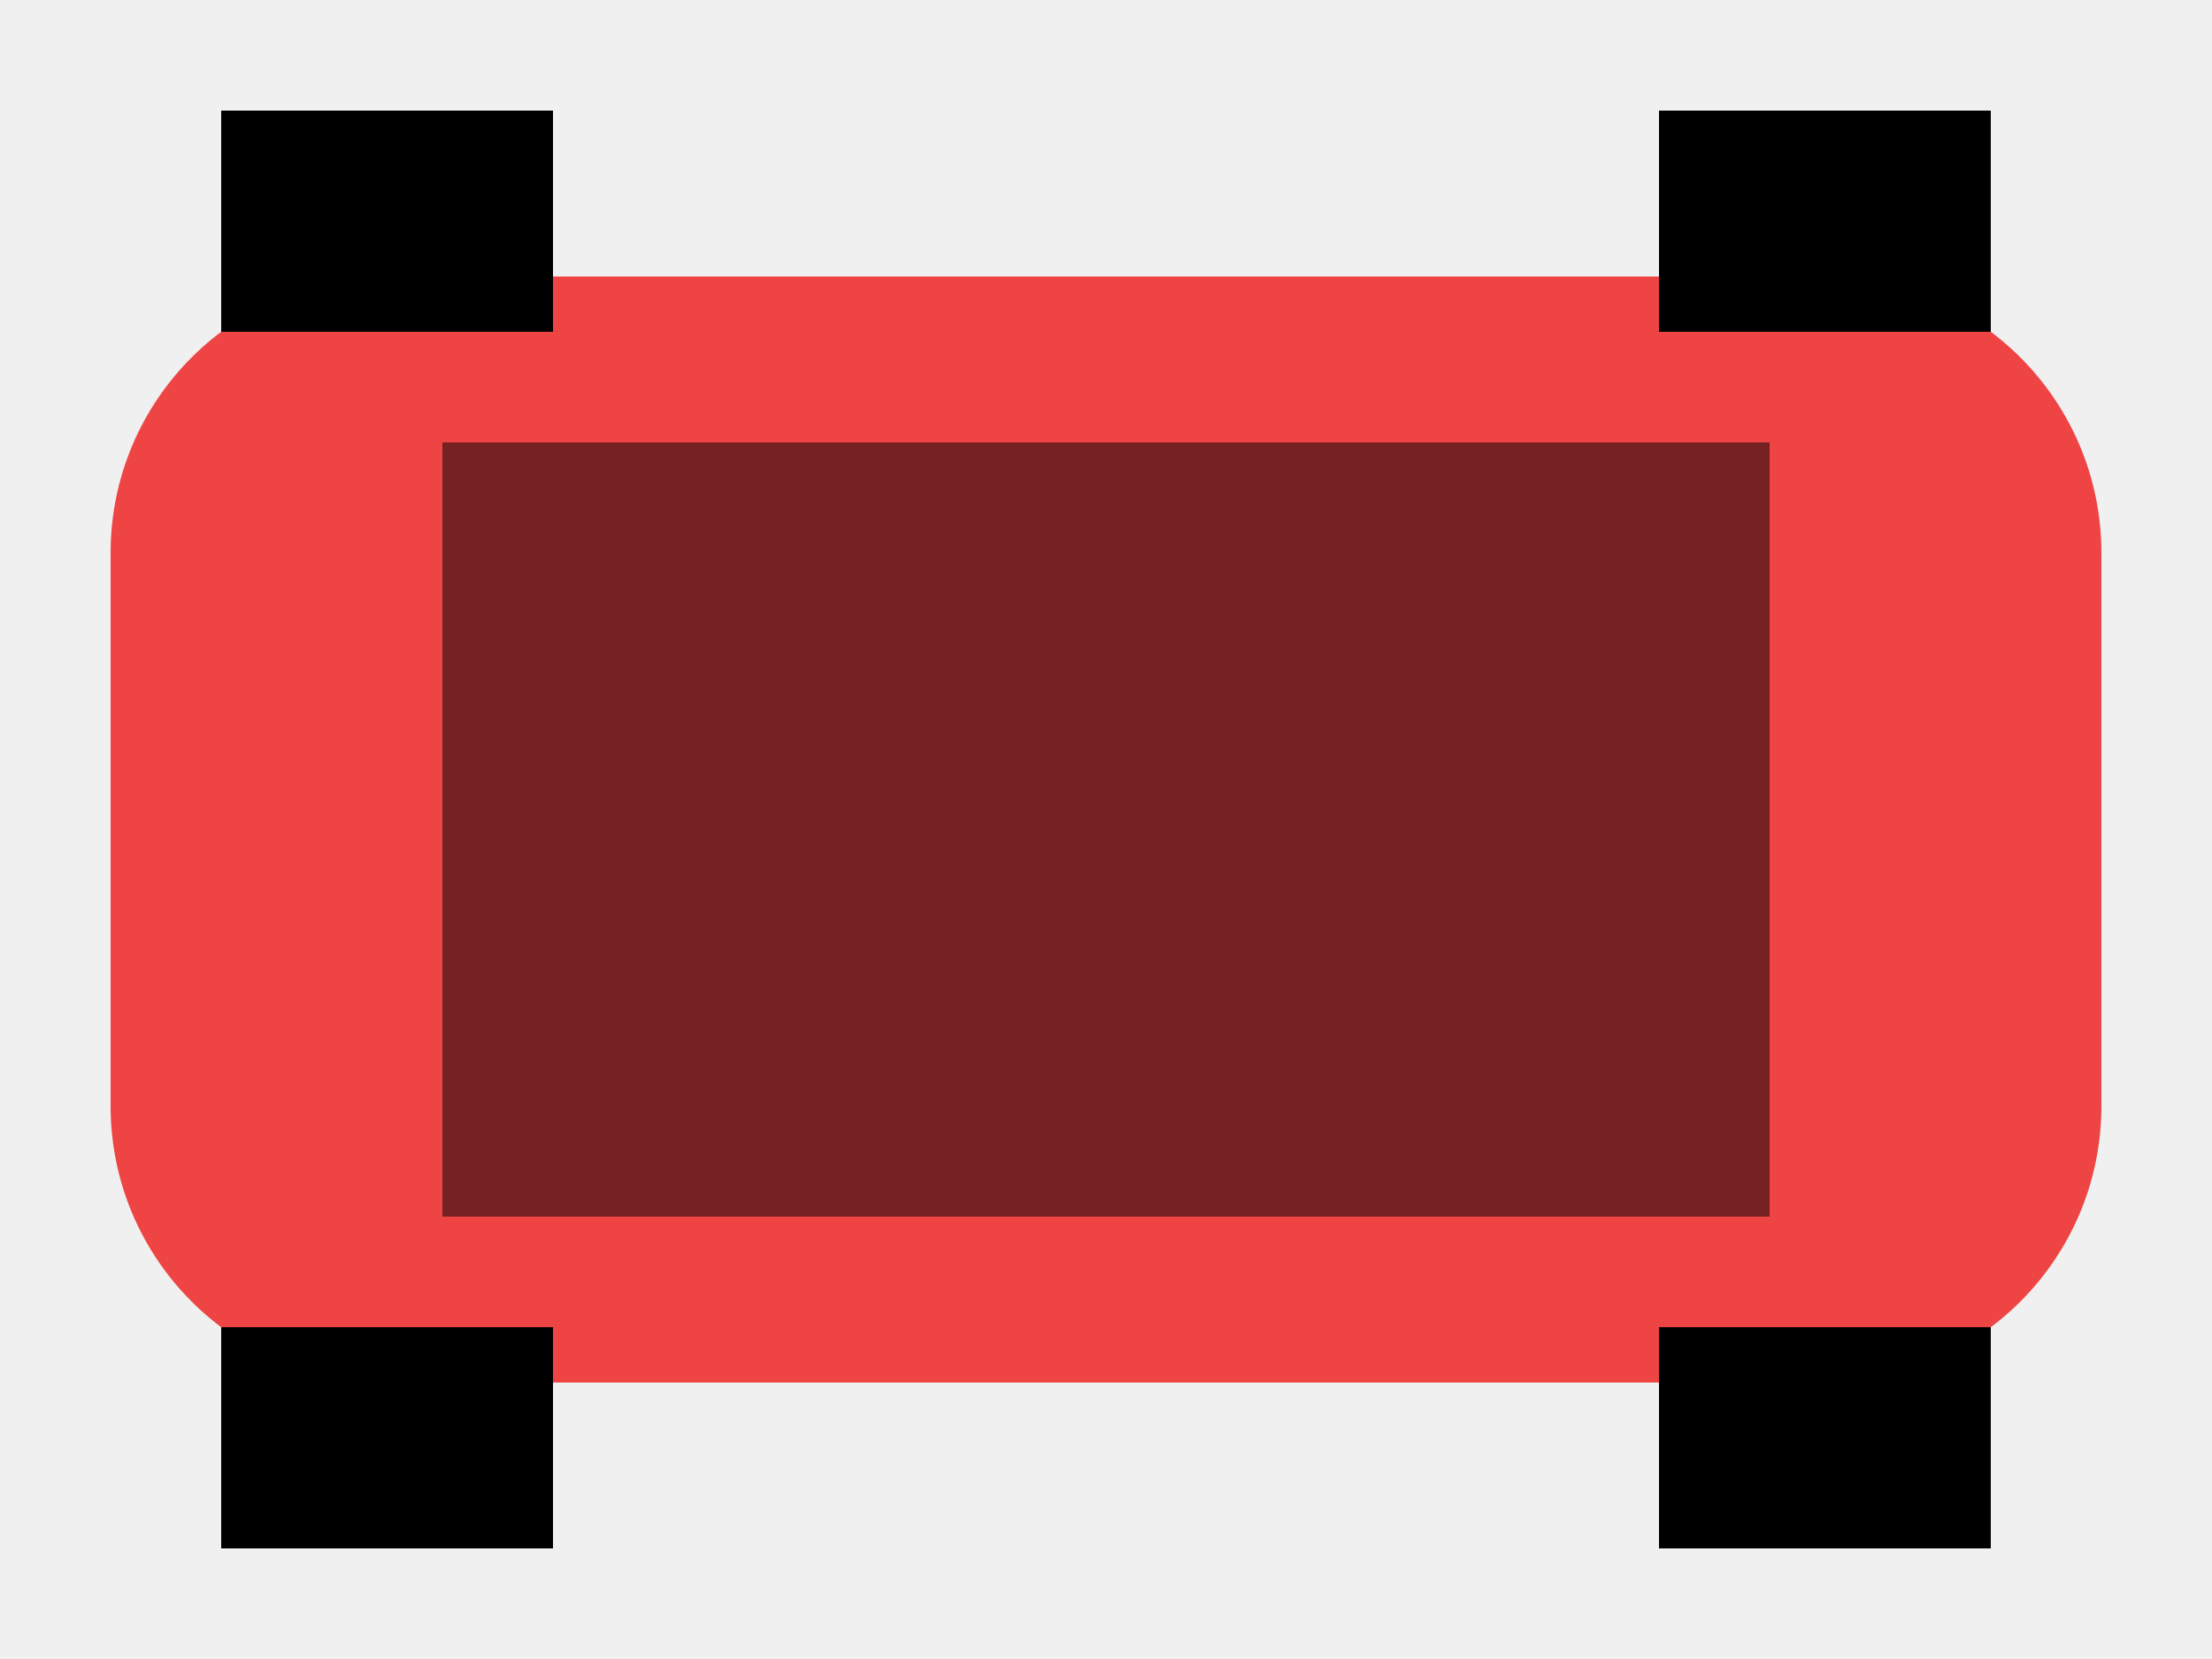
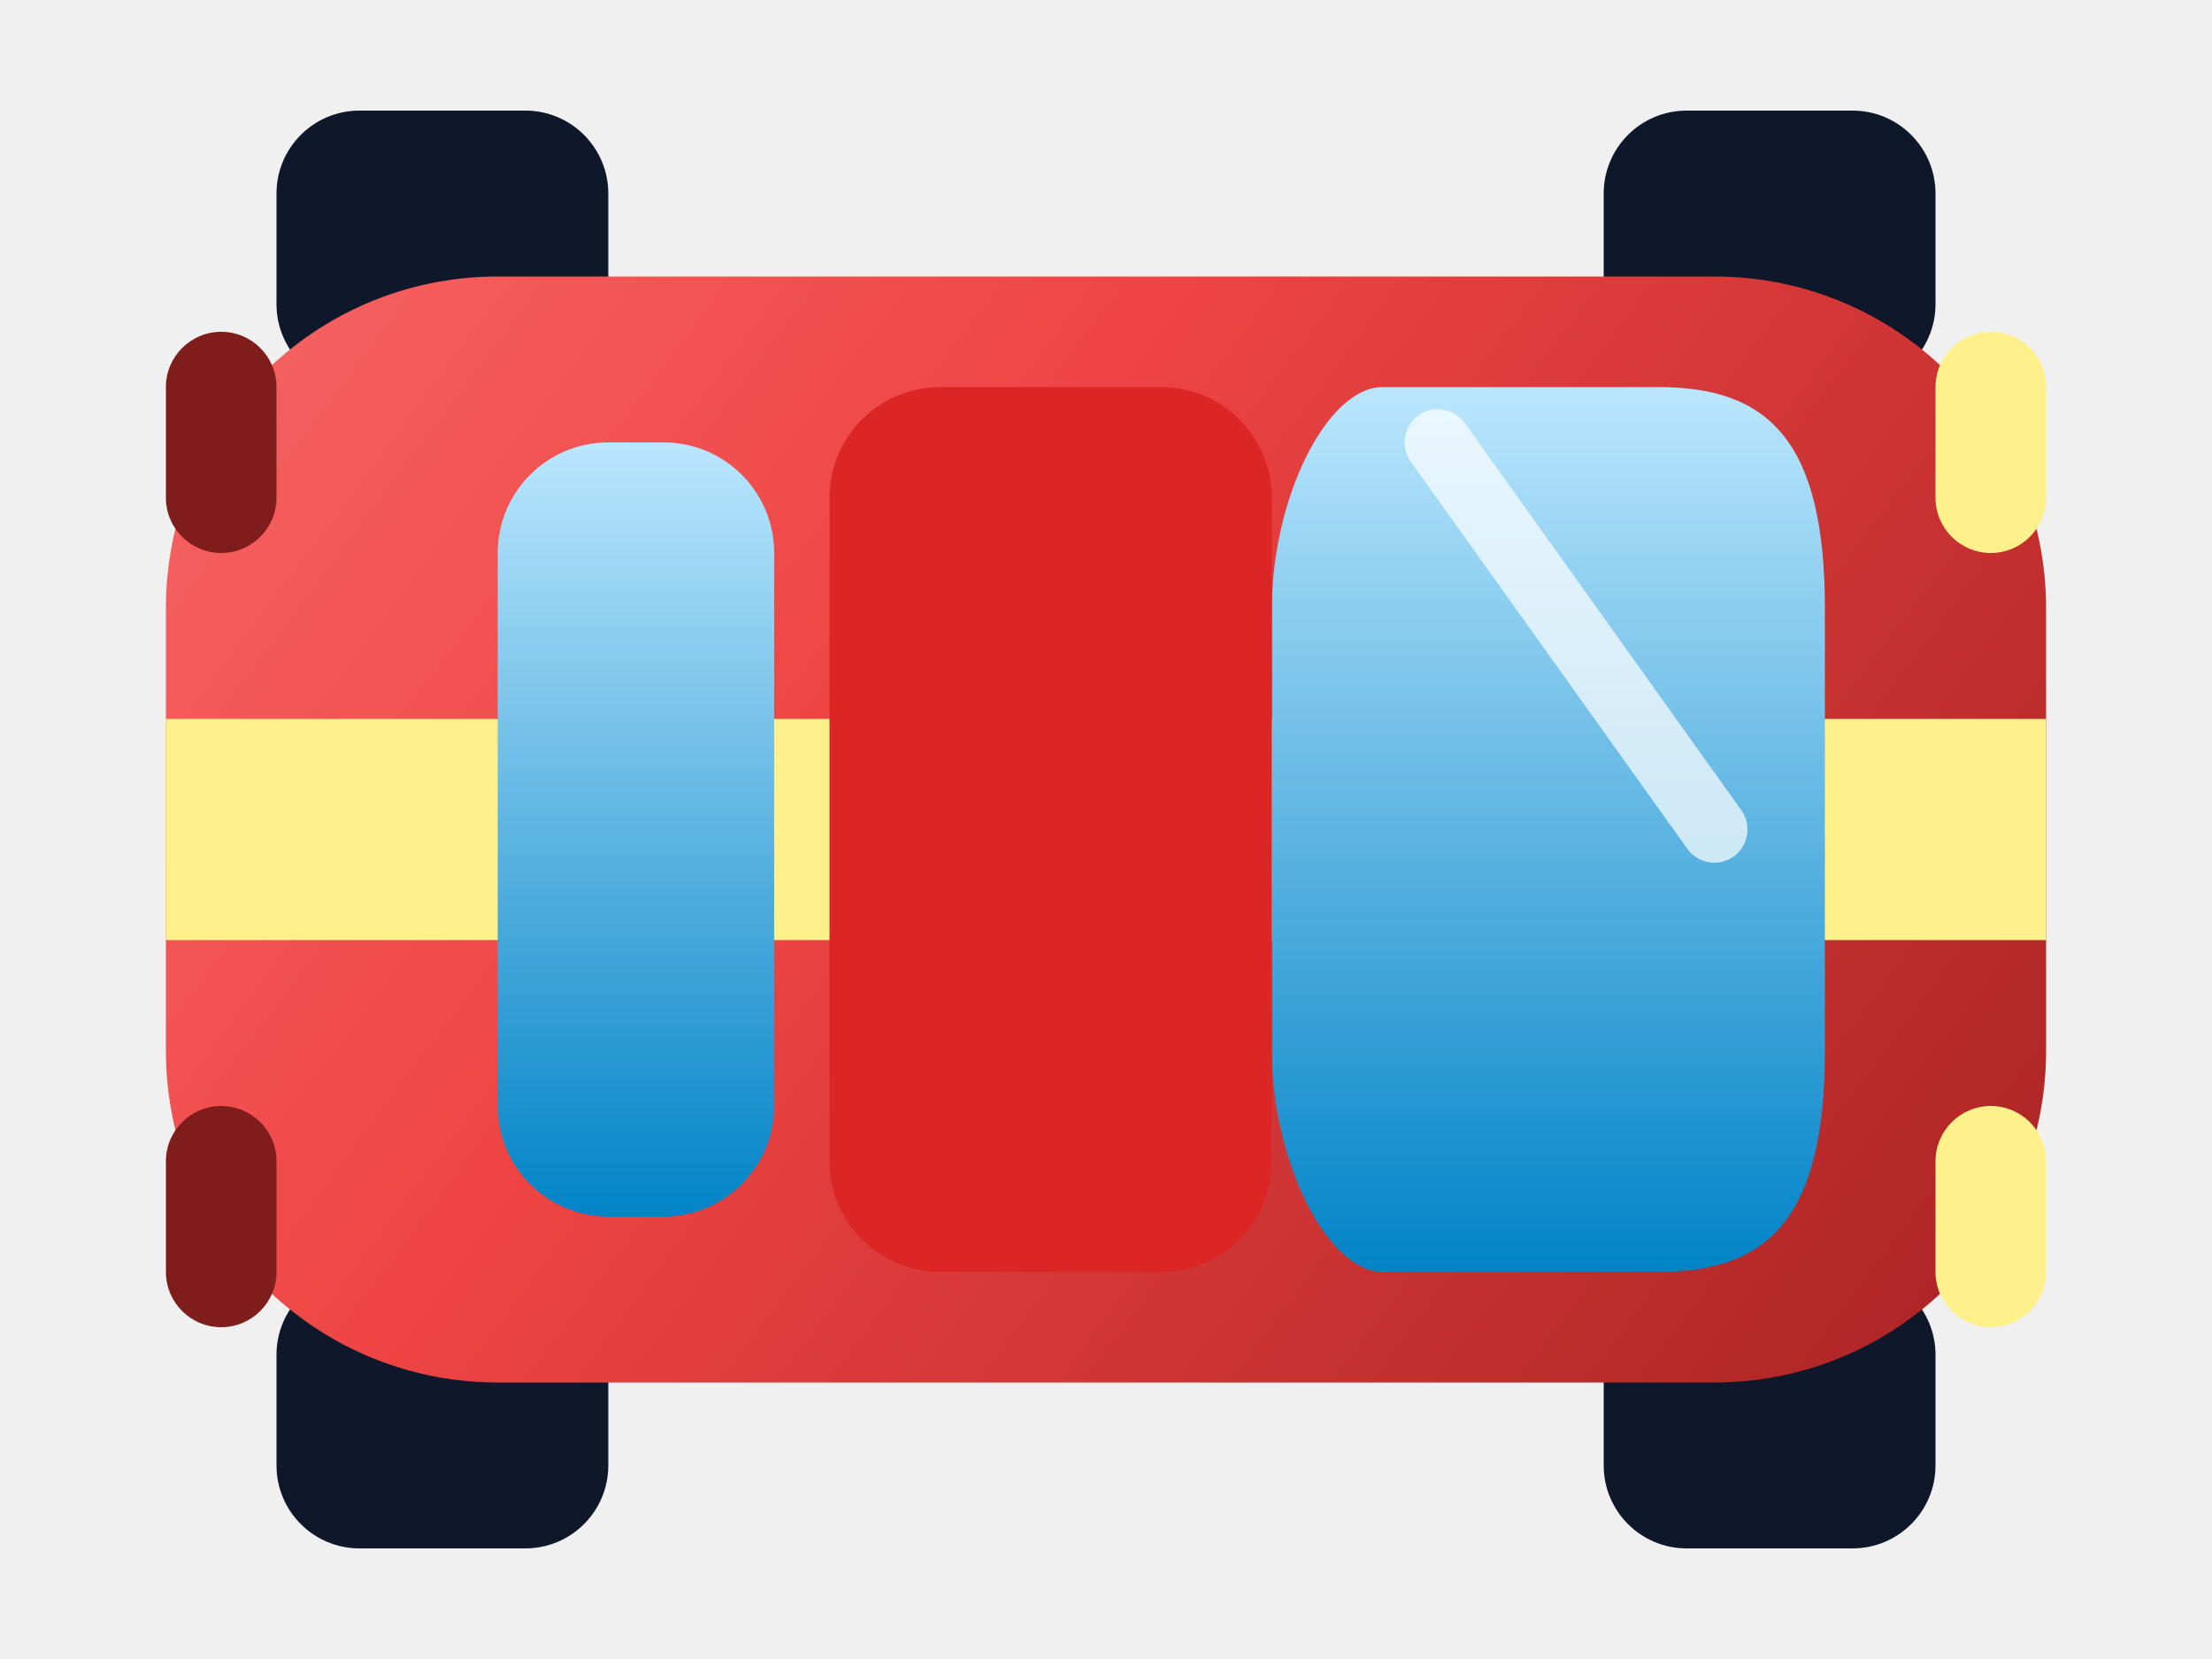
- <svg xmlns="http://www.w3.org/2000/svg" width="40" height="30" viewBox="0 0 40 30">
-   <rect x="2" y="5" width="36" height="20" rx="5" fill="#ef4444" />
-   <rect x="8" y="8" width="24" height="14" fill="#000" opacity="0.5" />
-   <rect x="4" y="2" width="6" height="4" fill="#000" />
-   <rect x="30" y="2" width="6" height="4" fill="#000" />
-   <rect x="4" y="24" width="6" height="4" fill="#000" />
-   <rect x="30" y="24" width="6" height="4" fill="#000" />
+ <svg xmlns="http://www.w3.org/2000/svg" width="40" height="30" viewBox="0 0 40 30" fill="none">
+   <defs>
+     <linearGradient id="carRed" x1="0" y1="0" x2="40" y2="30" gradientUnits="userSpaceOnUse">
+       <stop offset="0%" stop-color="#F87171" />
+       <stop offset="40%" stop-color="#EF4444" />
+       <stop offset="100%" stop-color="#991B1B" />
+     </linearGradient>
+     <linearGradient id="windshield" x1="0" y1="0" x2="0" y2="1">
+       <stop offset="0%" stop-color="#BAE6FD" />
+       <stop offset="100%" stop-color="#0284C7" />
+     </linearGradient>
+   </defs>
+   <rect x="5" y="2" width="6" height="5" rx="1.5" fill="#0F172A" />
+   <rect x="29" y="2" width="6" height="5" rx="1.5" fill="#0F172A" />
+   <rect x="5" y="23" width="6" height="5" rx="1.5" fill="#0F172A" />
+   <rect x="29" y="23" width="6" height="5" rx="1.5" fill="#0F172A" />
+   <rect x="3" y="5" width="34" height="20" rx="6" fill="url(#carRed)" />
+   <rect x="3" y="13" width="34" height="4" fill="#FEF08A" />
+   <path d="M25 7 H30 C32 7 33 8 33 11 V19 C33 22 32 23 30 23 H25 C24 23 23 21 23 19 V11 C23 9 24 7 25 7 Z" fill="url(#windshield)" />
+   <path d="M26 8 L31 15" stroke="#FFFFFF" stroke-width="1.2" stroke-linecap="round" opacity="0.7" />
+   <rect x="9" y="8" width="5" height="14" rx="2" fill="url(#windshield)" />
+   <rect x="15" y="7" width="8" height="16" rx="2" fill="#DC2626" />
+   <rect x="35" y="6" width="2" height="4" rx="1" fill="#FEF08A" />
+   <rect x="35" y="20" width="2" height="4" rx="1" fill="#FEF08A" />
+   <rect x="3" y="6" width="2" height="4" rx="1" fill="#7F1D1D" />
+   <rect x="3" y="20" width="2" height="4" rx="1" fill="#7F1D1D" />
</svg>
